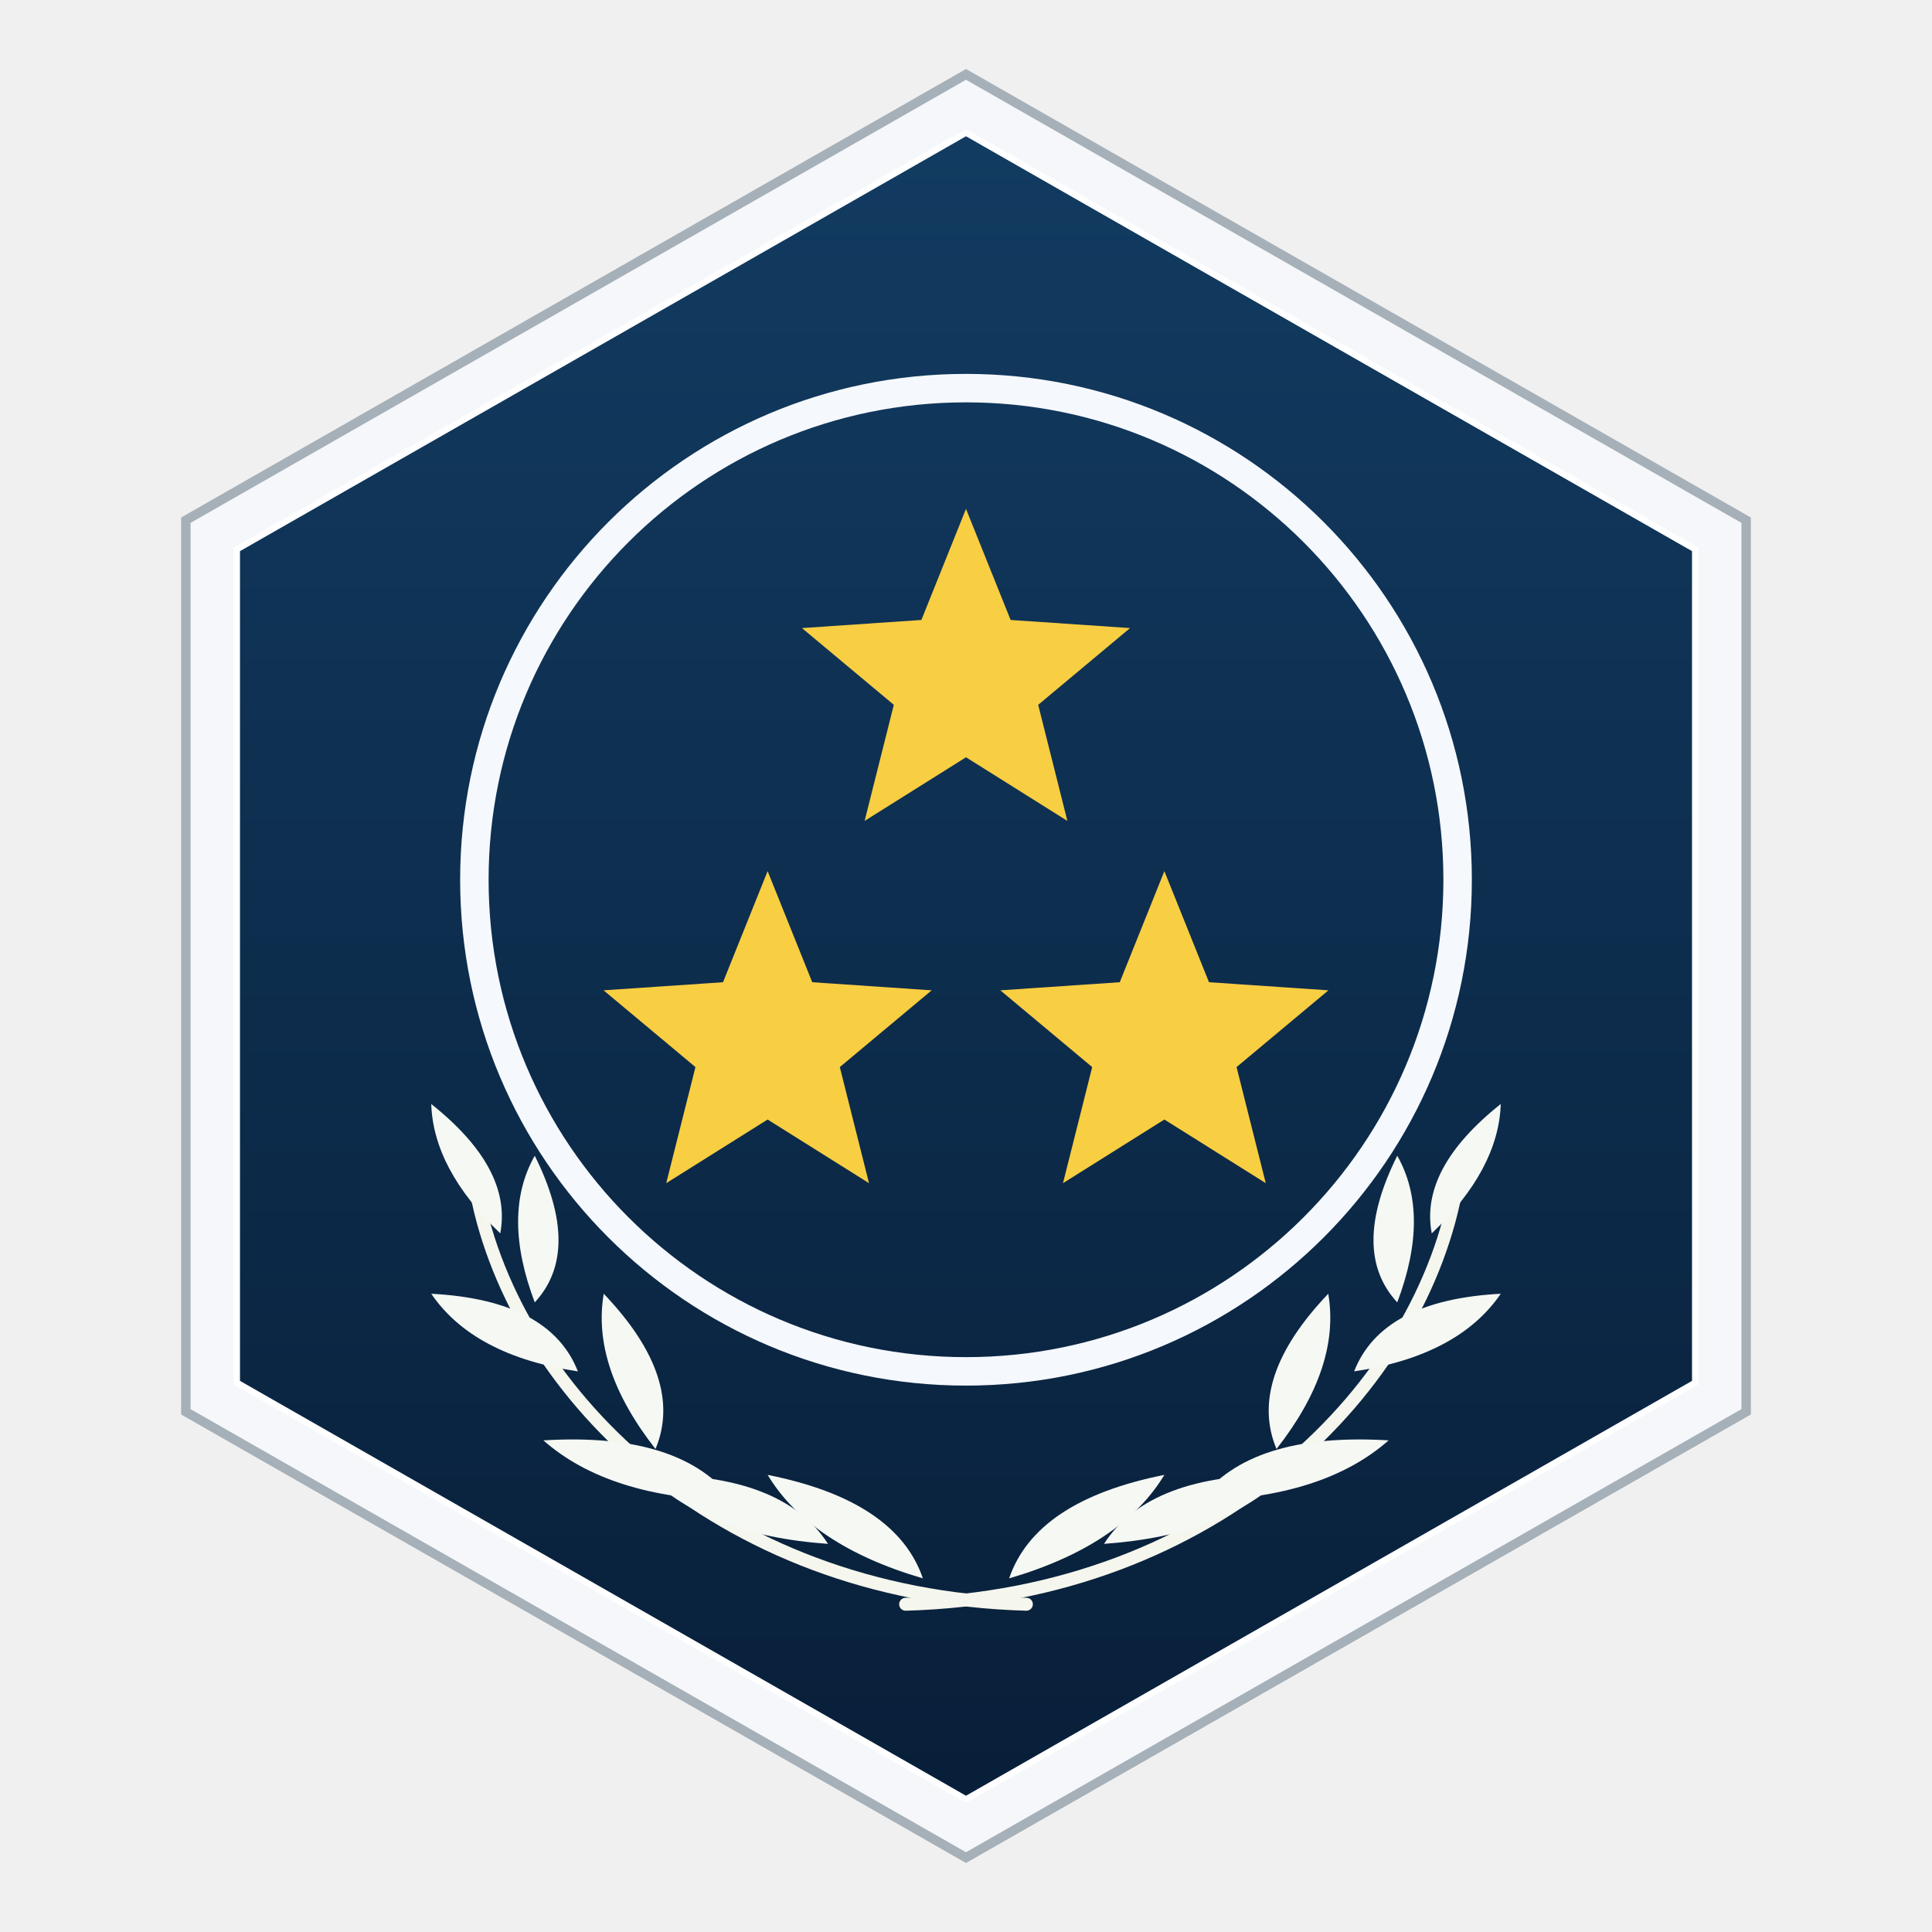
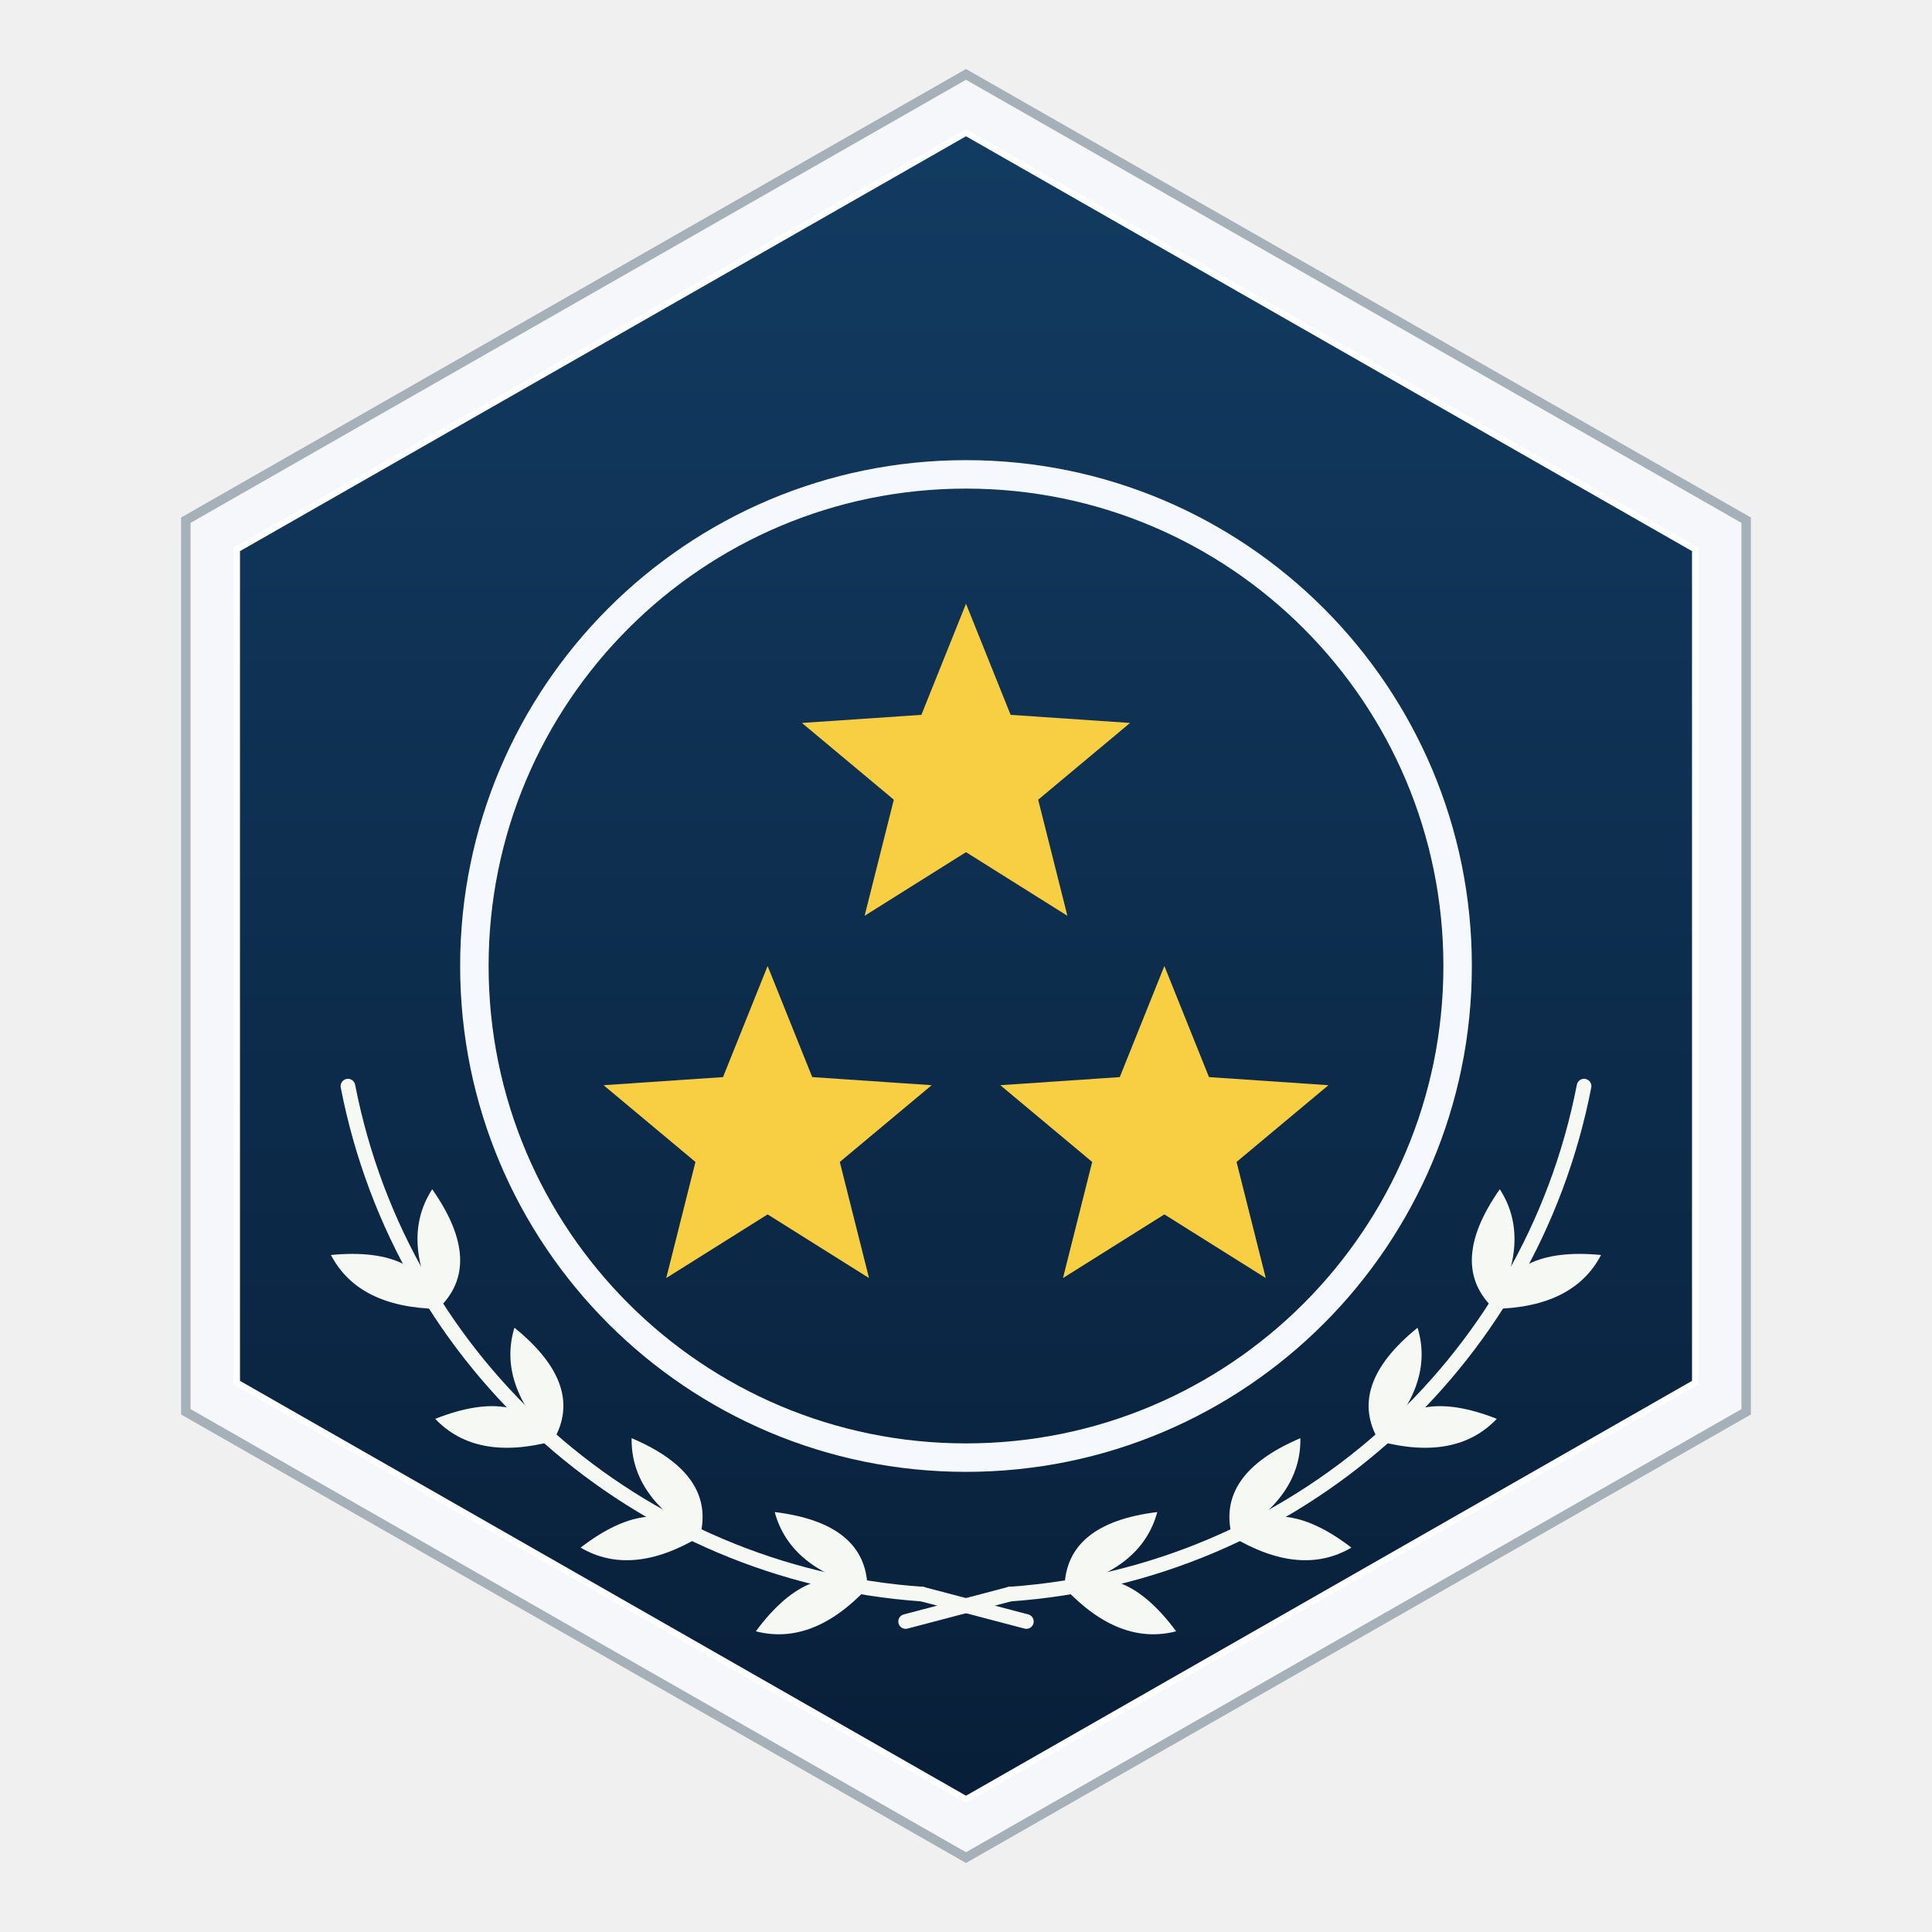
<svg xmlns="http://www.w3.org/2000/svg" viewBox="0 0 224 224" width="896" height="896">
  <defs>
    <linearGradient id="steel" x1="0" y1="0" x2="1" y2="1" gradientUnits="objectBoundingBox">
      <stop offset="0" stop-color="#fafcfd" />
      <stop offset=".28" stop-color="#b3bdc6" />
      <stop offset=".5" stop-color="#f4f7fa" />
      <stop offset=".72" stop-color="#8a959f" />
      <stop offset="1" stop-color="#dfe6ec" />
    </linearGradient>
    <linearGradient id="silverFace" x1="0" y1="0" x2="0.85" y2="1">
      <stop stop-color="#ffffff" />
      <stop offset=".48" stop-color="#e0e7ed" />
      <stop offset="1" stop-color="#a9b4bf" />
    </linearGradient>
    <linearGradient id="silverDark" x1="0" y1="0" x2="1" y2="1">
      <stop stop-color="#26313b" />
      <stop offset=".5" stop-color="#7e8a96" />
      <stop offset="1" stop-color="#1c252d" />
    </linearGradient>
    <linearGradient id="charcoal" x1="0" y1="0" x2="0" y2="1">
      <stop stop-color="#20252b" />
      <stop offset="1" stop-color="#0c1015" />
    </linearGradient>
    <linearGradient id="army" x1="0" y1="0" x2="0" y2="1">
      <stop stop-color="#355537" />
      <stop offset="1" stop-color="#1c3526" />
    </linearGradient>
    <linearGradient id="sapphire" x1="0" y1="0" x2="0" y2="1">
      <stop stop-color="#123b61" />
      <stop offset="1" stop-color="#081f39" />
    </linearGradient>
    <linearGradient id="ruby" x1="0" y1="0" x2="0" y2="1">
      <stop stop-color="#a72436" />
      <stop offset="1" stop-color="#700d21" />
    </linearGradient>
    <linearGradient id="obsidian" x1="0" y1="0" x2="0" y2="1">
      <stop stop-color="#1e2225" />
      <stop offset="1" stop-color="#070b0e" />
    </linearGradient>
    <linearGradient id="crimson" x1="0" y1="0" x2="0" y2="1">
      <stop stop-color="#aa1830" />
      <stop offset="1" stop-color="#5c091b" />
    </linearGradient>
    <linearGradient id="gold" x1="0" y1="0" x2=".8" y2="1">
      <stop stop-color="#fff0a7" />
      <stop offset=".35" stop-color="#f5d66d" />
      <stop offset=".7" stop-color="#dfaf3e" />
      <stop offset="1" stop-color="#b88124" />
    </linearGradient>
    <linearGradient id="supremeGold" x1="0" y1="0" x2="1" y2="1">
      <stop stop-color="#fff5b8" />
      <stop offset=".28" stop-color="#f8db75" />
      <stop offset=".6" stop-color="#eabd4b" />
      <stop offset="1" stop-color="#a7681c" />
    </linearGradient>
  </defs>
  <polygon points="112,8 203,60 203,164 112,216 21,164 21,60" fill="#a6b0b8" />
  <polygon points="112,9.248 201.908,60.624 201.908,163.376 112,214.752 22.092,163.376 22.092,60.624" fill="#f5f7fa" />
  <polygon points="112,14.968 196.903,63.484 196.903,160.516 112,209.032 27.097,160.516 27.097,63.484" fill="#ffffff" />
  <polygon points="112,15.8 196.175,63.9 196.175,160.1 112,208.2 27.825,160.1 27.825,63.9" fill="url(#sapphire)" />
-   <circle cx="112" cy="102" r="57" fill="none" stroke="#f5f8fc" stroke-width="3.3" />
-   <g>
-     <path d="M119 186 C83 185 59 161 55 137" fill="none" stroke="#f5f6ed" stroke-width="1.5" stroke-linecap="round" />
-     <path d="M107 183 Q103.917 173.974 89 171 Q93.948 179.178 107 183Z" fill="#f6f8f4" />
-     <path d="M96 179 Q90.715 170.78 75 171 Q81.955 177.994 96 179Z" fill="#f6f8f4" />
-     <path d="M85 174 Q79.059 166.023 63 167 Q70.569 173.669 85 174Z" fill="#f6f8f4" />
-     <path d="M76 168 Q79.402 159.866 70 150 Q68.548 158.484 76 168Z" fill="#f6f8f4" />
-     <path d="M67 159 Q63.764 150.724 50 150 Q54.9 157.188 67 159Z" fill="#f6f8f4" />
-     <path d="M62 151 Q67.51 145.05 62 134 Q58.143 140.8 62 151Z" fill="#f6f8f4" />
-     <path d="M58 143 Q59.422 135.498 50 128 Q50.245 135.576 58 143Z" fill="#f6f8f4" />
-   </g>
-   <g transform="translate(224 0) scale(-1 1)">
-     <path d="M119 186 C83 185 59 161 55 137" fill="none" stroke="#f5f6ed" stroke-width="1.5" stroke-linecap="round" />
-     <path d="M107 183 Q103.917 173.974 89 171 Q93.948 179.178 107 183Z" fill="#f6f8f4" />
-     <path d="M96 179 Q90.715 170.78 75 171 Q81.955 177.994 96 179Z" fill="#f6f8f4" />
-     <path d="M85 174 Q79.059 166.023 63 167 Q70.569 173.669 85 174Z" fill="#f6f8f4" />
-     <path d="M76 168 Q79.402 159.866 70 150 Q68.548 158.484 76 168Z" fill="#f6f8f4" />
-     <path d="M67 159 Q63.764 150.724 50 150 Q54.9 157.188 67 159Z" fill="#f6f8f4" />
-     <path d="M62 151 Q67.51 145.05 62 134 Q58.143 140.8 62 151Z" fill="#f6f8f4" />
-     <path d="M58 143 Q59.422 135.498 50 128 Q50.245 135.576 58 143Z" fill="#f6f8f4" />
+   <circle cx="112" cy="112" r="57" fill="none" data-officer-ring="field" stroke="#f5f8fc" stroke-width="3.3" />
+   <g data-laurel="lower">
+     <g>
+       <path d="M106.908,184.822 A73 73 0 0 1 40.341,125.929" fill="none" stroke="#f6f8f4" stroke-width="1.7" stroke-linecap="round" />
+       <path d="M100.58 184.101 Q100.422 176.611 89.823 175.31 Q91.601 181.916 100.58 184.101Z" fill="#f6f8f4" />
+       <path d="M100.58 184.101 Q93.982 180.552 87.633 189.138 Q94.258 190.842 100.58 184.101Z" fill="#f6f8f4" />
+       <path d="M81.149 178.16 Q83.062 170.917 73.232 166.745 Q73.12 173.585 81.149 178.16Z" fill="#f6f8f4" />
+       <path d="M81.149 178.16 Q75.785 172.93 67.315 179.433 Q73.214 182.897 81.149 178.16Z" fill="#f6f8f4" />
+       <path d="M64.108 167.094 Q67.943 160.658 59.644 153.938 Q57.651 160.483 64.108 167.094Z" fill="#f6f8f4" />
+       <path d="M64.108 167.094 Q60.393 160.587 50.459 164.504 Q55.175 169.46 64.108 167.094Z" fill="#f6f8f4" />
+       <path d="M50.777 151.759 Q56.238 146.629 50.112 137.882 Q46.393 143.624 50.777 151.759Z" fill="#f6f8f4" />
+       <path d="M50.777 151.759 Q49 144.48 38.371 145.507 Q41.538 151.571 50.777 151.759Z" fill="#f6f8f4" />
+       <path d="M106.908,184.822 L119 188" fill="none" stroke="#f6f8f4" stroke-width="1.7" stroke-linecap="round" />
+     </g>
+     <g transform="translate(224 0) scale(-1 1)">
+       <path d="M106.908,184.822 A73 73 0 0 1 40.341,125.929" fill="none" stroke="#f6f8f4" stroke-width="1.7" stroke-linecap="round" />
+       <path d="M100.58 184.101 Q100.422 176.611 89.823 175.31 Q91.601 181.916 100.58 184.101Z" fill="#f6f8f4" />
+       <path d="M100.58 184.101 Q93.982 180.552 87.633 189.138 Q94.258 190.842 100.58 184.101Z" fill="#f6f8f4" />
+       <path d="M81.149 178.16 Q83.062 170.917 73.232 166.745 Q73.12 173.585 81.149 178.16Z" fill="#f6f8f4" />
+       <path d="M81.149 178.16 Q75.785 172.93 67.315 179.433 Q73.214 182.897 81.149 178.16Z" fill="#f6f8f4" />
+       <path d="M64.108 167.094 Q67.943 160.658 59.644 153.938 Q57.651 160.483 64.108 167.094Z" fill="#f6f8f4" />
+       <path d="M64.108 167.094 Q60.393 160.587 50.459 164.504 Q55.175 169.46 64.108 167.094Z" fill="#f6f8f4" />
+       <path d="M50.777 151.759 Q56.238 146.629 50.112 137.882 Q46.393 143.624 50.777 151.759Z" fill="#f6f8f4" />
+       <path d="M50.777 151.759 Q49 144.48 38.371 145.507 Q41.538 151.571 50.777 151.759Z" fill="#f6f8f4" />
+       <path d="M106.908,184.822 L119 188" fill="none" stroke="#f6f8f4" stroke-width="1.7" stroke-linecap="round" />
+     </g>
  </g>
  <g data-star-count="3" data-star-radius="20">
-     <polygon points="112,59 117.173,71.881 131.021,72.82 120.369,81.719 123.756,95.18 112,87.8 100.244,95.18 103.631,81.719 92.979,72.82 106.827,71.881" fill="#f8ce42" data-star-style="flat" />
-     <polygon points="89,101 94.173,113.881 108.021,114.82 97.369,123.719 100.756,137.18 89,129.8 77.244,137.18 80.631,123.719 69.979,114.82 83.827,113.881" fill="#f8ce42" data-star-style="flat" />
-     <polygon points="135,101 140.173,113.881 154.021,114.82 143.369,123.719 146.756,137.18 135,129.8 123.244,137.18 126.631,123.719 115.979,114.82 129.827,113.881" fill="#f8ce42" data-star-style="flat" />
+     <polygon points="112,70 117.173,82.881 131.021,83.82 120.369,92.719 123.756,106.18 112,98.8 100.244,106.18 103.631,92.719 92.979,83.82 106.827,82.881" fill="#f8ce42" data-star-style="flat" />
+     <polygon points="89,112 94.173,124.881 108.021,125.82 97.369,134.719 100.756,148.18 89,140.8 77.244,148.18 80.631,134.719 69.979,125.82 83.827,124.881" fill="#f8ce42" data-star-style="flat" />
+     <polygon points="135,112 140.173,124.881 154.021,125.82 143.369,134.719 146.756,148.18 135,140.8 123.244,148.18 126.631,134.719 115.979,125.82 129.827,124.881" fill="#f8ce42" data-star-style="flat" />
  </g>
</svg>
